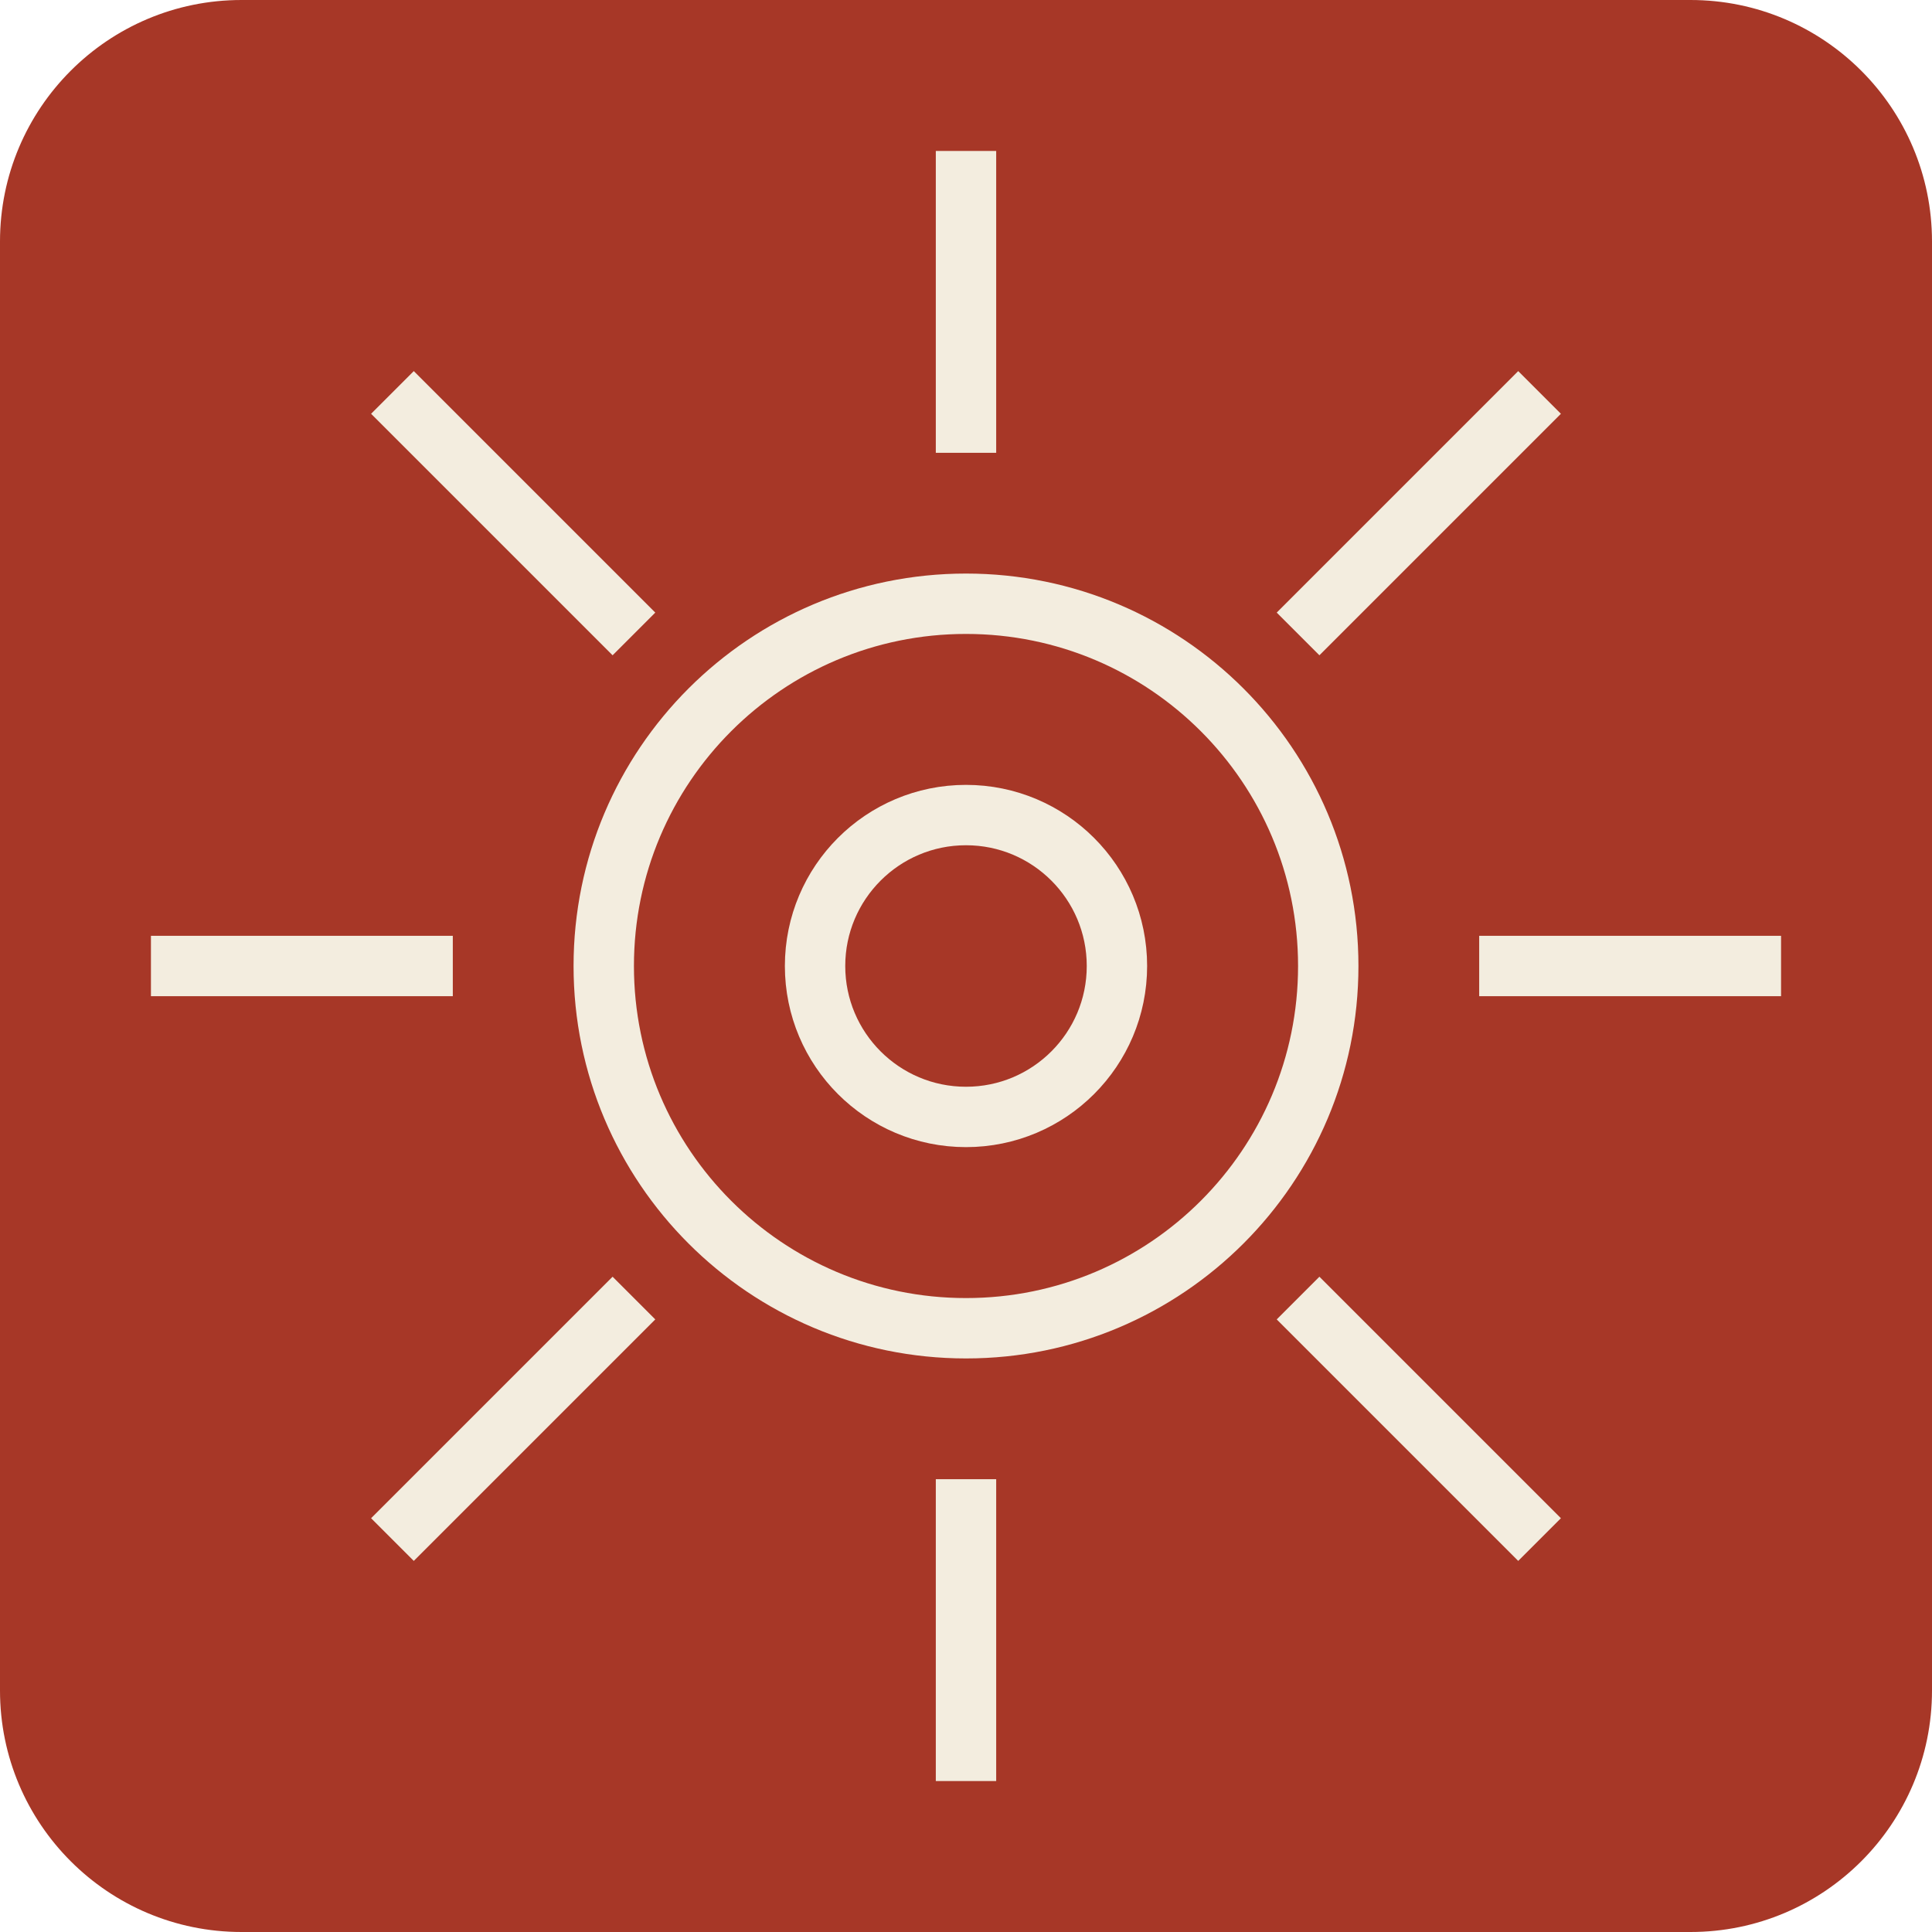
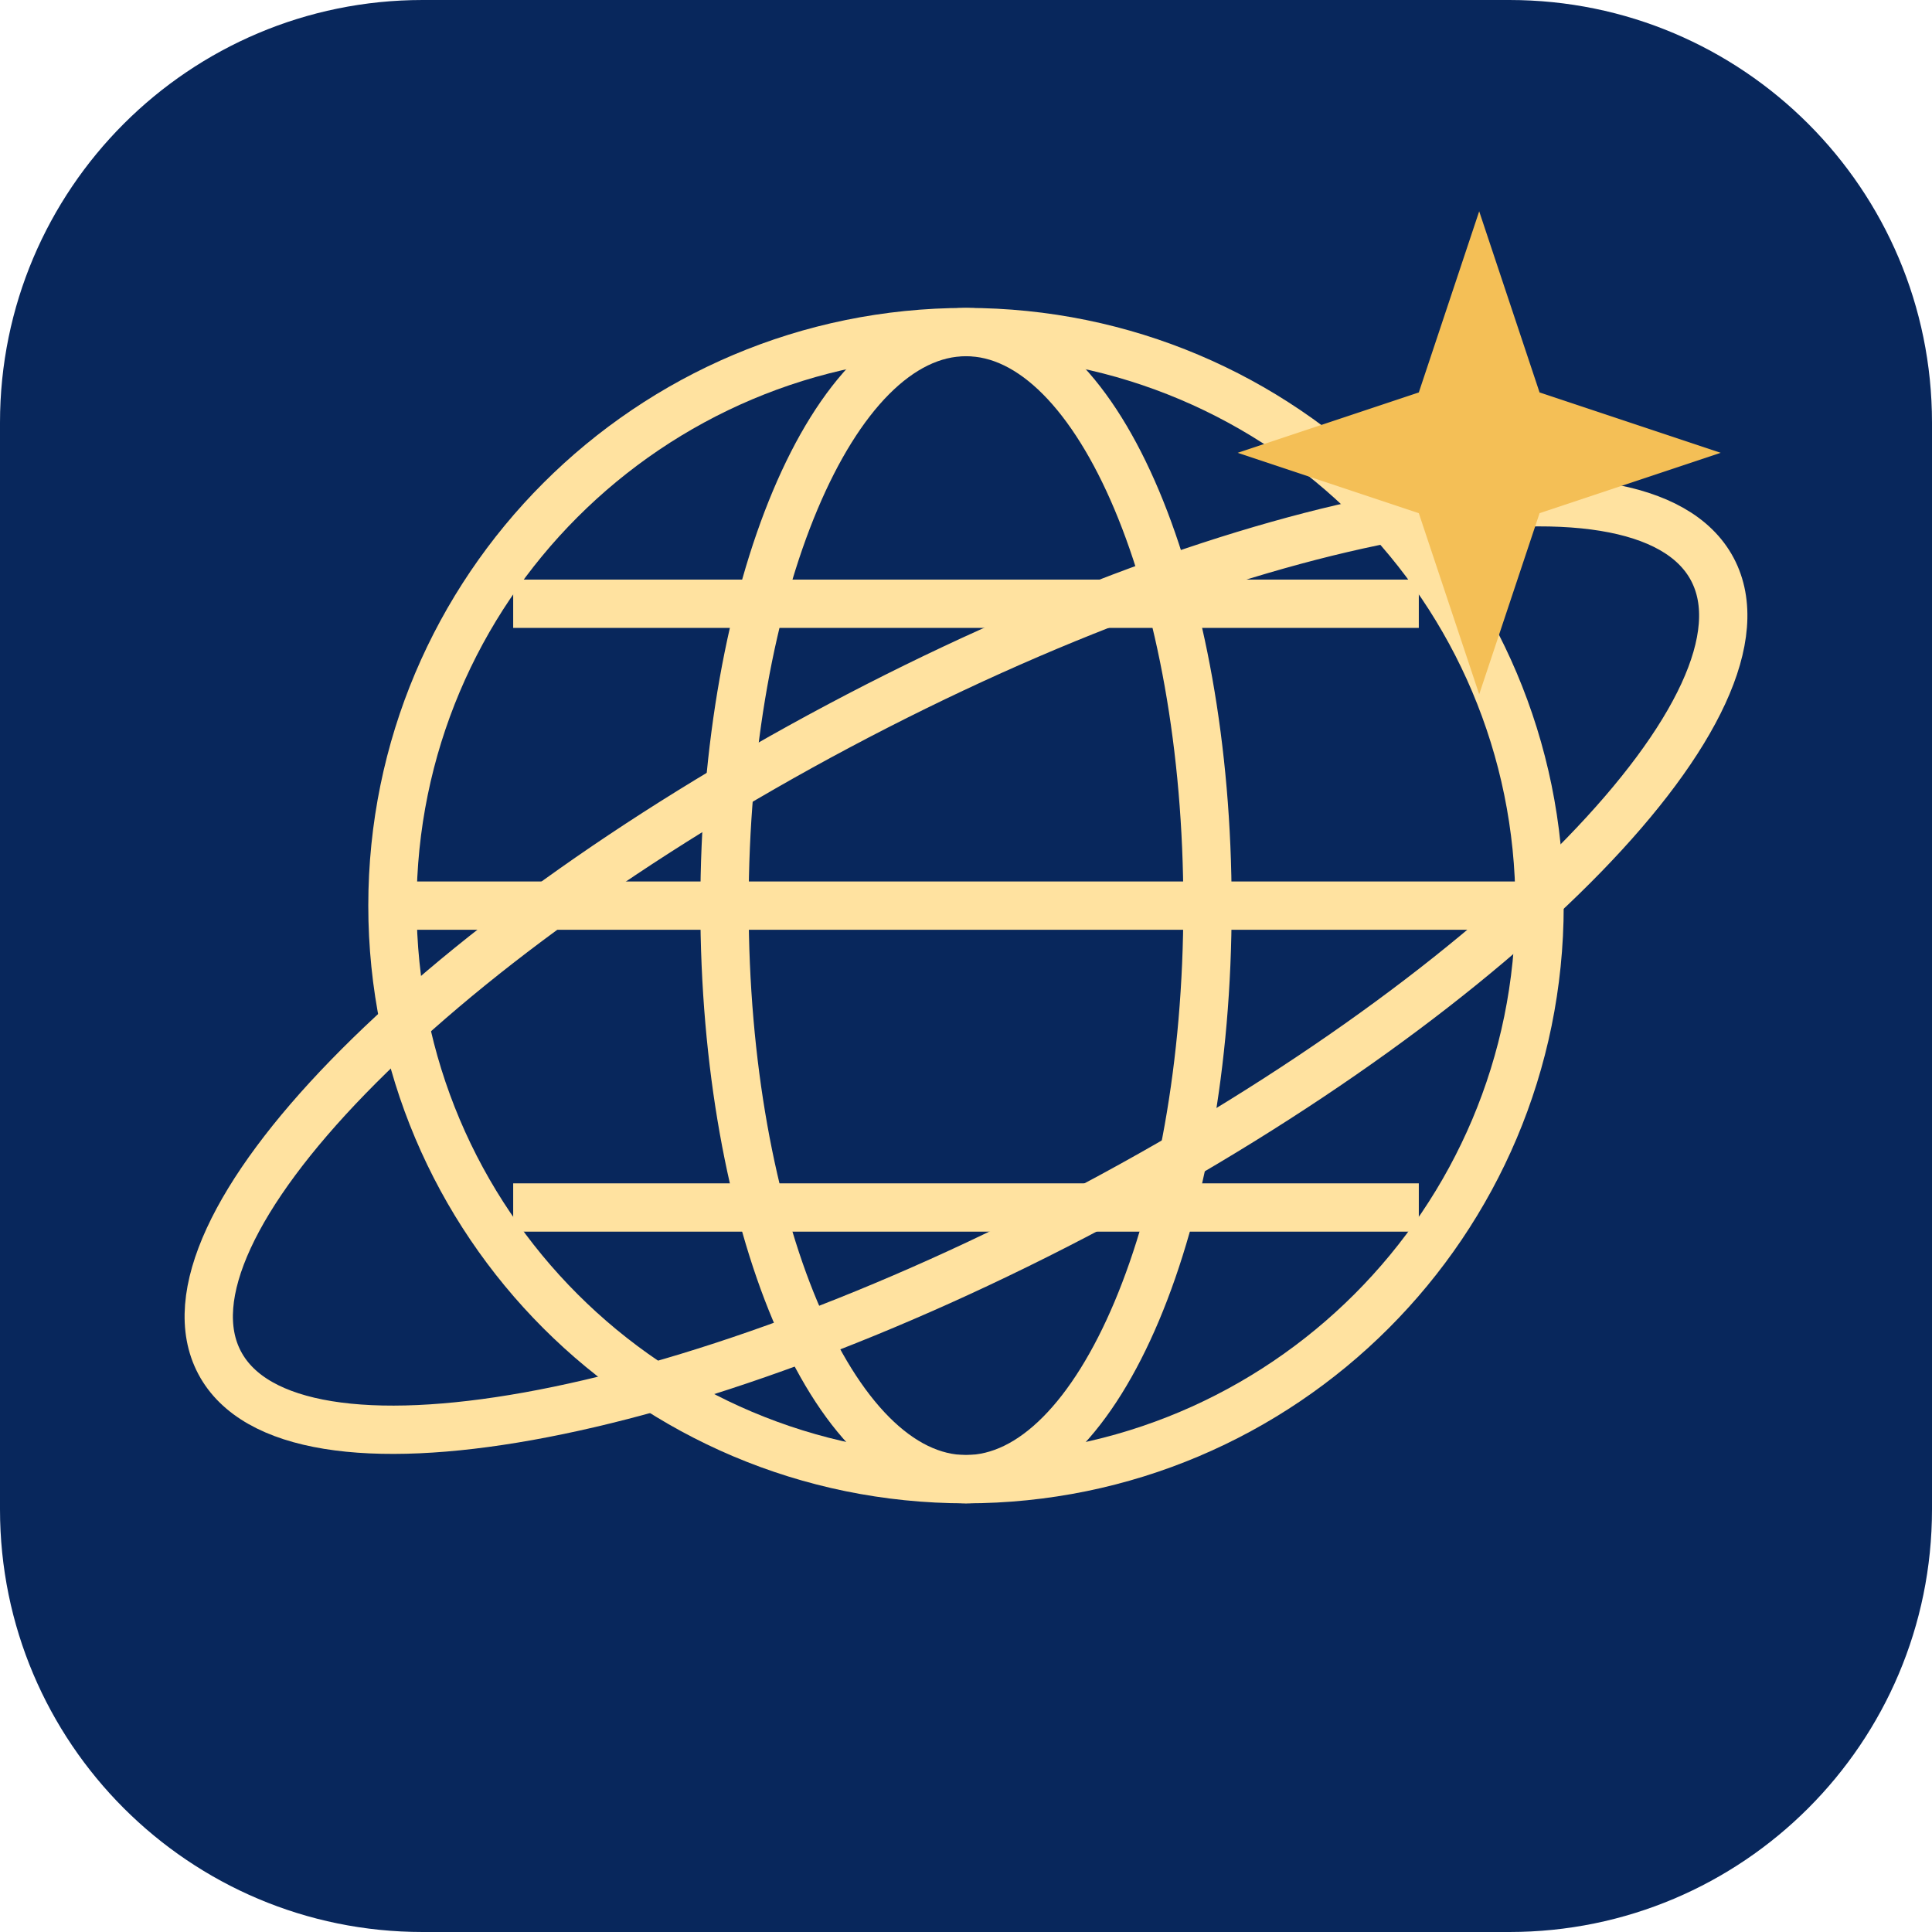
<svg xmlns="http://www.w3.org/2000/svg" viewBox="0 0 64 64">
-   <rect width="64" height="64" rx="8" fill="#a73727" />
-   <g fill="none" stroke="#f3eddf" stroke-width="2">
-     <circle cx="32" cy="32" r="12" />
-     <circle cx="32" cy="32" r="5" />
-     <path d="M32 5v10m0 34v10M5 32h10m34 0h10M13 13l8 8m22 22 8 8M13 51l8-8m22-22 8-8" />
+   <rect width="64" height="64" rx="14" fill="#08275c" />
+   <g fill="none" stroke="#ffe2a0" stroke-width="1.6">
+     <circle cx="32" cy="30" r="19" />
+     <ellipse cx="32" cy="30" rx="8" ry="19" />
+     <path d="M13 30h38M17 20h30M17 40h30" />
+     <ellipse cx="32" cy="32" rx="28" ry="9" transform="rotate(-28 32 32)" />
  </g>
+   <path d="m49 7 2 6 6 2-6 2-2 6-2-6-6-2 6-2Z" fill="#f4bf56" />
</svg>
